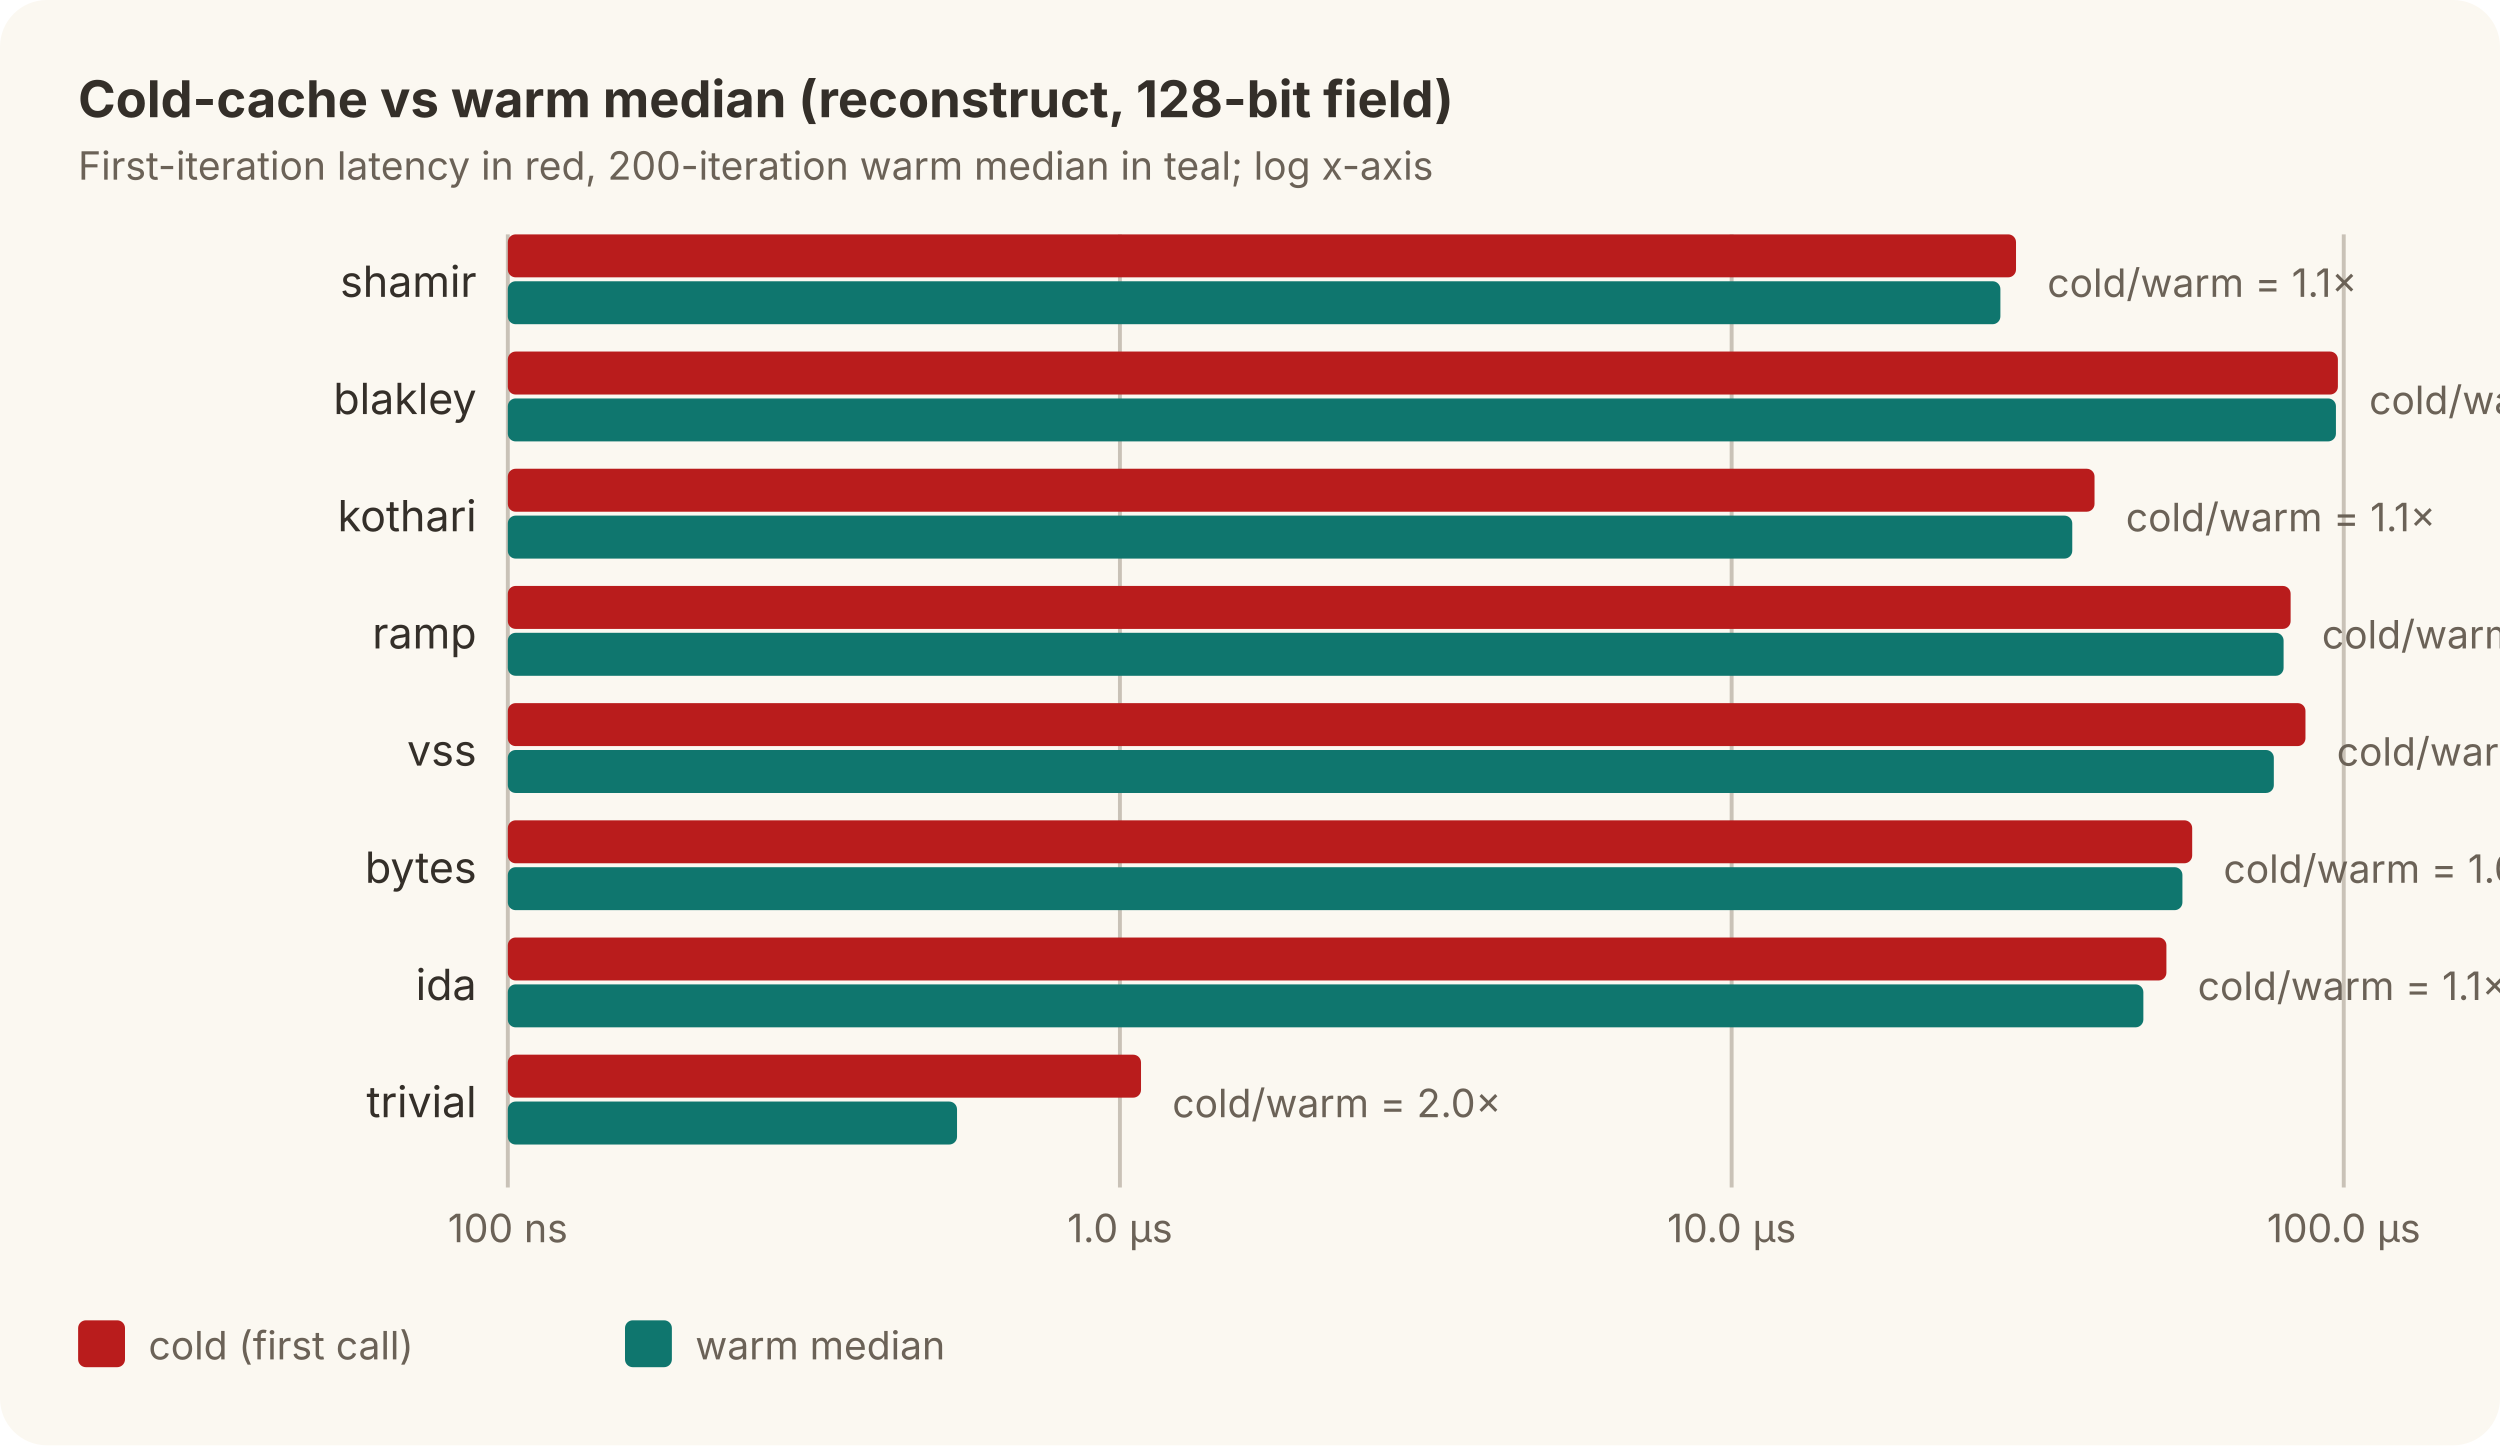
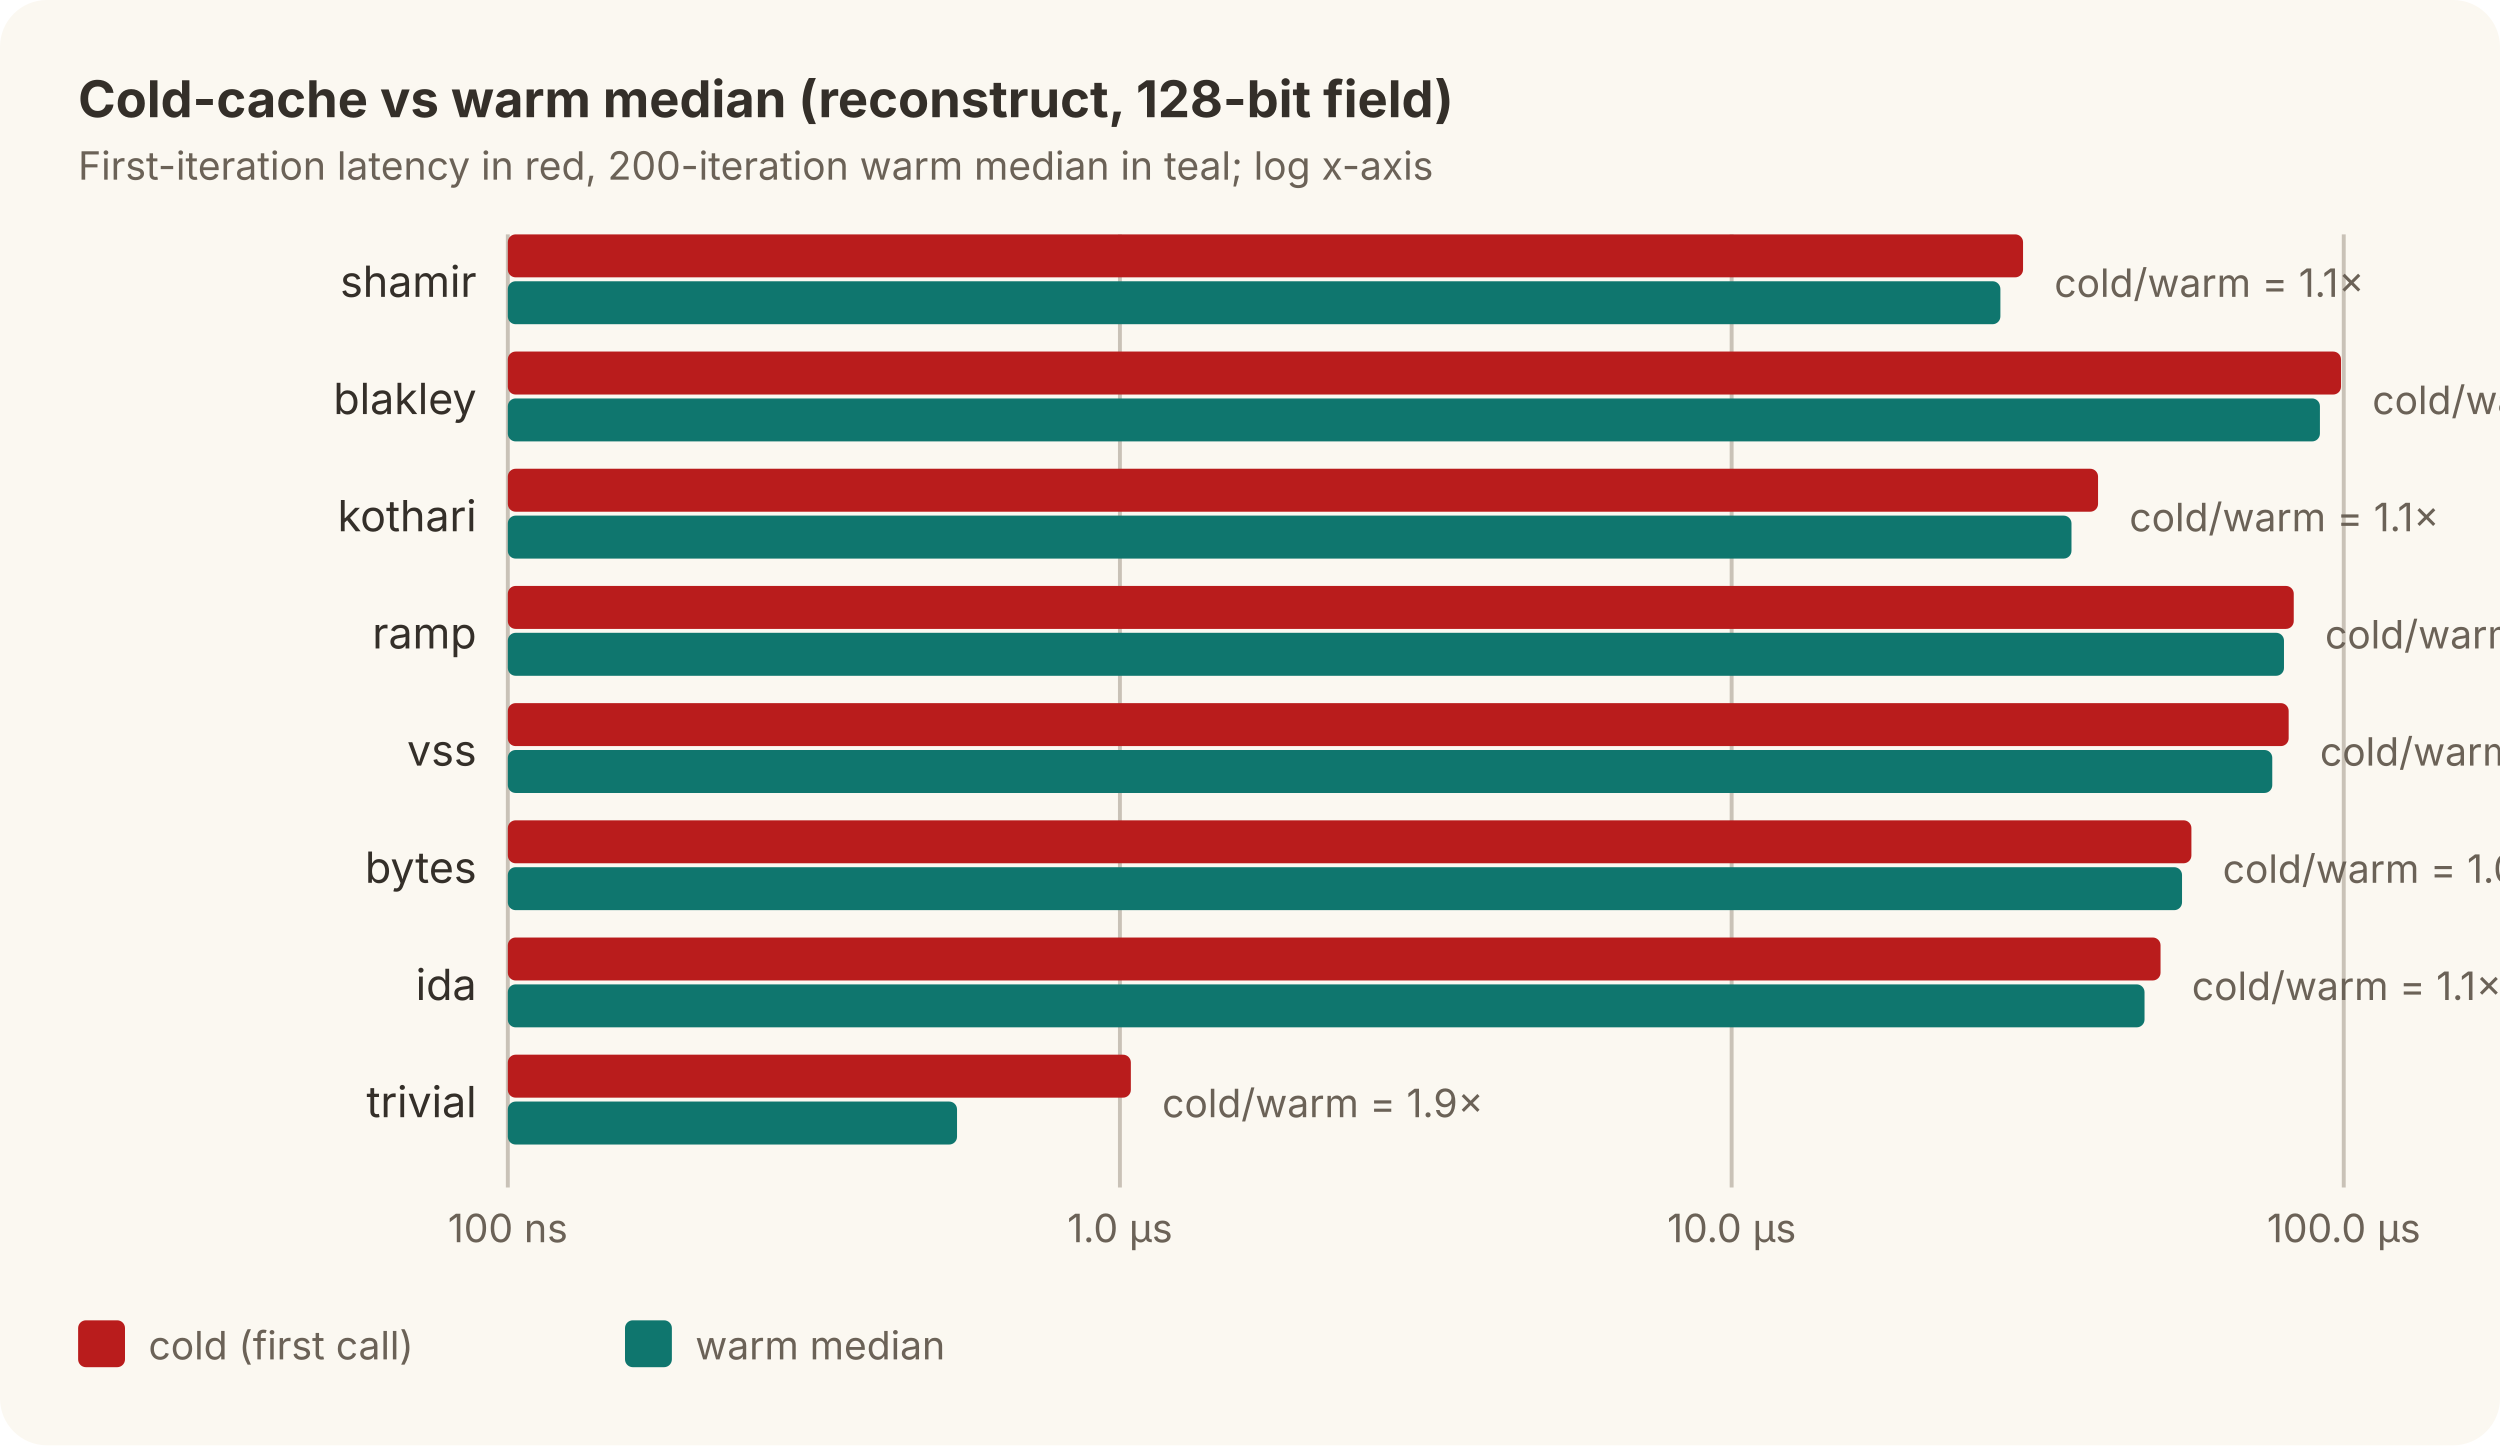
<svg xmlns="http://www.w3.org/2000/svg" width="640" height="370" viewBox="0 0 640 370" role="img">
  <style>
    .bg { fill: #fbf8f1; }
    .grid { stroke: #c9c2b7; stroke-width: 1; }
    .label { fill: #342f29; font: 11px ui-sans-serif, -apple-system, sans-serif; }
    .small { fill: #6b6257; font: 10px ui-sans-serif, -apple-system, sans-serif; }
    .title { fill: #342f29; font: bold 13px ui-sans-serif, -apple-system, sans-serif; }
  </style>
  <rect class="bg" x="0" y="0" width="640" height="370" rx="12" />
  <text class="title" x="20" y="30">Cold-cache vs warm median (reconstruct, 128-bit field)</text>
  <text class="small" x="20" y="46">First-iteration latency in red, 200-iteration warm median in teal; log x-axis</text>
  <line class="grid" x1="130.0" y1="60.0" x2="130.0" y2="304.0" />
  <text class="small" x="130.0" y="318.0" text-anchor="middle">100 ns</text>
  <line class="grid" x1="286.7" y1="60.0" x2="286.7" y2="304.0" />
  <text class="small" x="286.7" y="318.0" text-anchor="middle">1.0 µs</text>
  <line class="grid" x1="443.3" y1="60.0" x2="443.3" y2="304.0" />
  <text class="small" x="443.3" y="318.0" text-anchor="middle">10.0 µs</text>
  <line class="grid" x1="600.0" y1="60.0" x2="600.0" y2="304.0" />
  <text class="small" x="600.0" y="318.0" text-anchor="middle">100.0 µs</text>
  <text class="label" x="122.0" y="76.0" text-anchor="end">shamir</text>
-   <rect x="130.0" y="60.0" width="386.1" height="11.0" fill="#b91c1c" rx="2" />
+   <rect x="130.0" y="60.0" width="387.9" height="11.0" fill="#b91c1c" rx="2" />
  <rect x="130.0" y="72.0" width="382.1" height="11.0" fill="#0f766e" rx="2" />
-   <text class="small" x="524.1" y="76.0">cold/warm = 1.1×</text>
+   <text class="small" x="525.9" y="76.0">cold/warm = 1.1×</text>
  <text class="label" x="122.0" y="106.0" text-anchor="end">blakley</text>
-   <rect x="130.0" y="90.0" width="468.5" height="11.0" fill="#b91c1c" rx="2" />
-   <rect x="130.0" y="102.0" width="468.0" height="11.0" fill="#0f766e" rx="2" />
-   <text class="small" x="606.5" y="106.0">cold/warm = 1.0×</text>
+   <rect x="130.0" y="90.0" width="469.3" height="11.0" fill="#b91c1c" rx="2" />
+   <rect x="130.0" y="102.0" width="463.9" height="11.0" fill="#0f766e" rx="2" />
+   <text class="small" x="607.3" y="106.0">cold/warm = 1.1×</text>
  <text class="label" x="122.0" y="136.0" text-anchor="end">kothari</text>
-   <rect x="130.0" y="120.0" width="406.2" height="11.0" fill="#b91c1c" rx="2" />
-   <rect x="130.0" y="132.0" width="400.5" height="11.0" fill="#0f766e" rx="2" />
-   <text class="small" x="544.2" y="136.0">cold/warm = 1.1×</text>
+   <rect x="130.0" y="120.0" width="407.1" height="11.0" fill="#b91c1c" rx="2" />
+   <rect x="130.0" y="132.0" width="400.3" height="11.0" fill="#0f766e" rx="2" />
+   <text class="small" x="545.1" y="136.0">cold/warm = 1.1×</text>
  <text class="label" x="122.0" y="166.0" text-anchor="end">ramp</text>
-   <rect x="130.0" y="150.0" width="456.4" height="11.0" fill="#b91c1c" rx="2" />
-   <rect x="130.0" y="162.0" width="454.6" height="11.0" fill="#0f766e" rx="2" />
-   <text class="small" x="594.4" y="166.0">cold/warm = 1.0×</text>
+   <rect x="130.0" y="150.0" width="457.2" height="11.0" fill="#b91c1c" rx="2" />
+   <rect x="130.0" y="162.0" width="454.7" height="11.0" fill="#0f766e" rx="2" />
+   <text class="small" x="595.2" y="166.0">cold/warm = 1.0×</text>
  <text class="label" x="122.0" y="196.0" text-anchor="end">vss</text>
-   <rect x="130.0" y="180.0" width="460.2" height="11.0" fill="#b91c1c" rx="2" />
-   <rect x="130.0" y="192.0" width="452.1" height="11.0" fill="#0f766e" rx="2" />
-   <text class="small" x="598.2" y="196.0">cold/warm = 1.1×</text>
+   <rect x="130.0" y="180.0" width="455.9" height="11.0" fill="#b91c1c" rx="2" />
+   <rect x="130.0" y="192.0" width="451.7" height="11.0" fill="#0f766e" rx="2" />
+   <text class="small" x="593.9" y="196.0">cold/warm = 1.1×</text>
  <text class="label" x="122.0" y="226.0" text-anchor="end">bytes</text>
-   <rect x="130.0" y="210.0" width="431.2" height="11.0" fill="#b91c1c" rx="2" />
-   <rect x="130.0" y="222.0" width="428.7" height="11.0" fill="#0f766e" rx="2" />
-   <text class="small" x="569.2" y="226.0">cold/warm = 1.0×</text>
+   <rect x="130.0" y="210.0" width="431.0" height="11.0" fill="#b91c1c" rx="2" />
+   <rect x="130.0" y="222.0" width="428.6" height="11.0" fill="#0f766e" rx="2" />
+   <text class="small" x="569.0" y="226.0">cold/warm = 1.0×</text>
  <text class="label" x="122.0" y="256.0" text-anchor="end">ida</text>
-   <rect x="130.0" y="240.0" width="424.6" height="11.0" fill="#b91c1c" rx="2" />
-   <rect x="130.0" y="252.0" width="418.7" height="11.0" fill="#0f766e" rx="2" />
-   <text class="small" x="562.6" y="256.0">cold/warm = 1.1×</text>
+   <rect x="130.0" y="240.0" width="423.1" height="11.0" fill="#b91c1c" rx="2" />
+   <rect x="130.0" y="252.0" width="419.0" height="11.0" fill="#0f766e" rx="2" />
+   <text class="small" x="561.1" y="256.0">cold/warm = 1.1×</text>
  <text class="label" x="122.0" y="286.0" text-anchor="end">trivial</text>
-   <rect x="130.0" y="270.0" width="162.1" height="11.0" fill="#b91c1c" rx="2" />
+   <rect x="130.0" y="270.0" width="159.5" height="11.0" fill="#b91c1c" rx="2" />
  <rect x="130.0" y="282.0" width="115.0" height="11.0" fill="#0f766e" rx="2" />
-   <text class="small" x="300.1" y="286.0">cold/warm = 2.0×</text>
+   <text class="small" x="297.5" y="286.0">cold/warm = 1.9×</text>
  <rect x="20" y="338.0" width="12" height="12" fill="#b91c1c" rx="2" />
  <text class="small" x="38" y="348.0">cold (first call)</text>
  <rect x="160" y="338.0" width="12" height="12" fill="#0f766e" rx="2" />
  <text class="small" x="178" y="348.0">warm median</text>
</svg>
